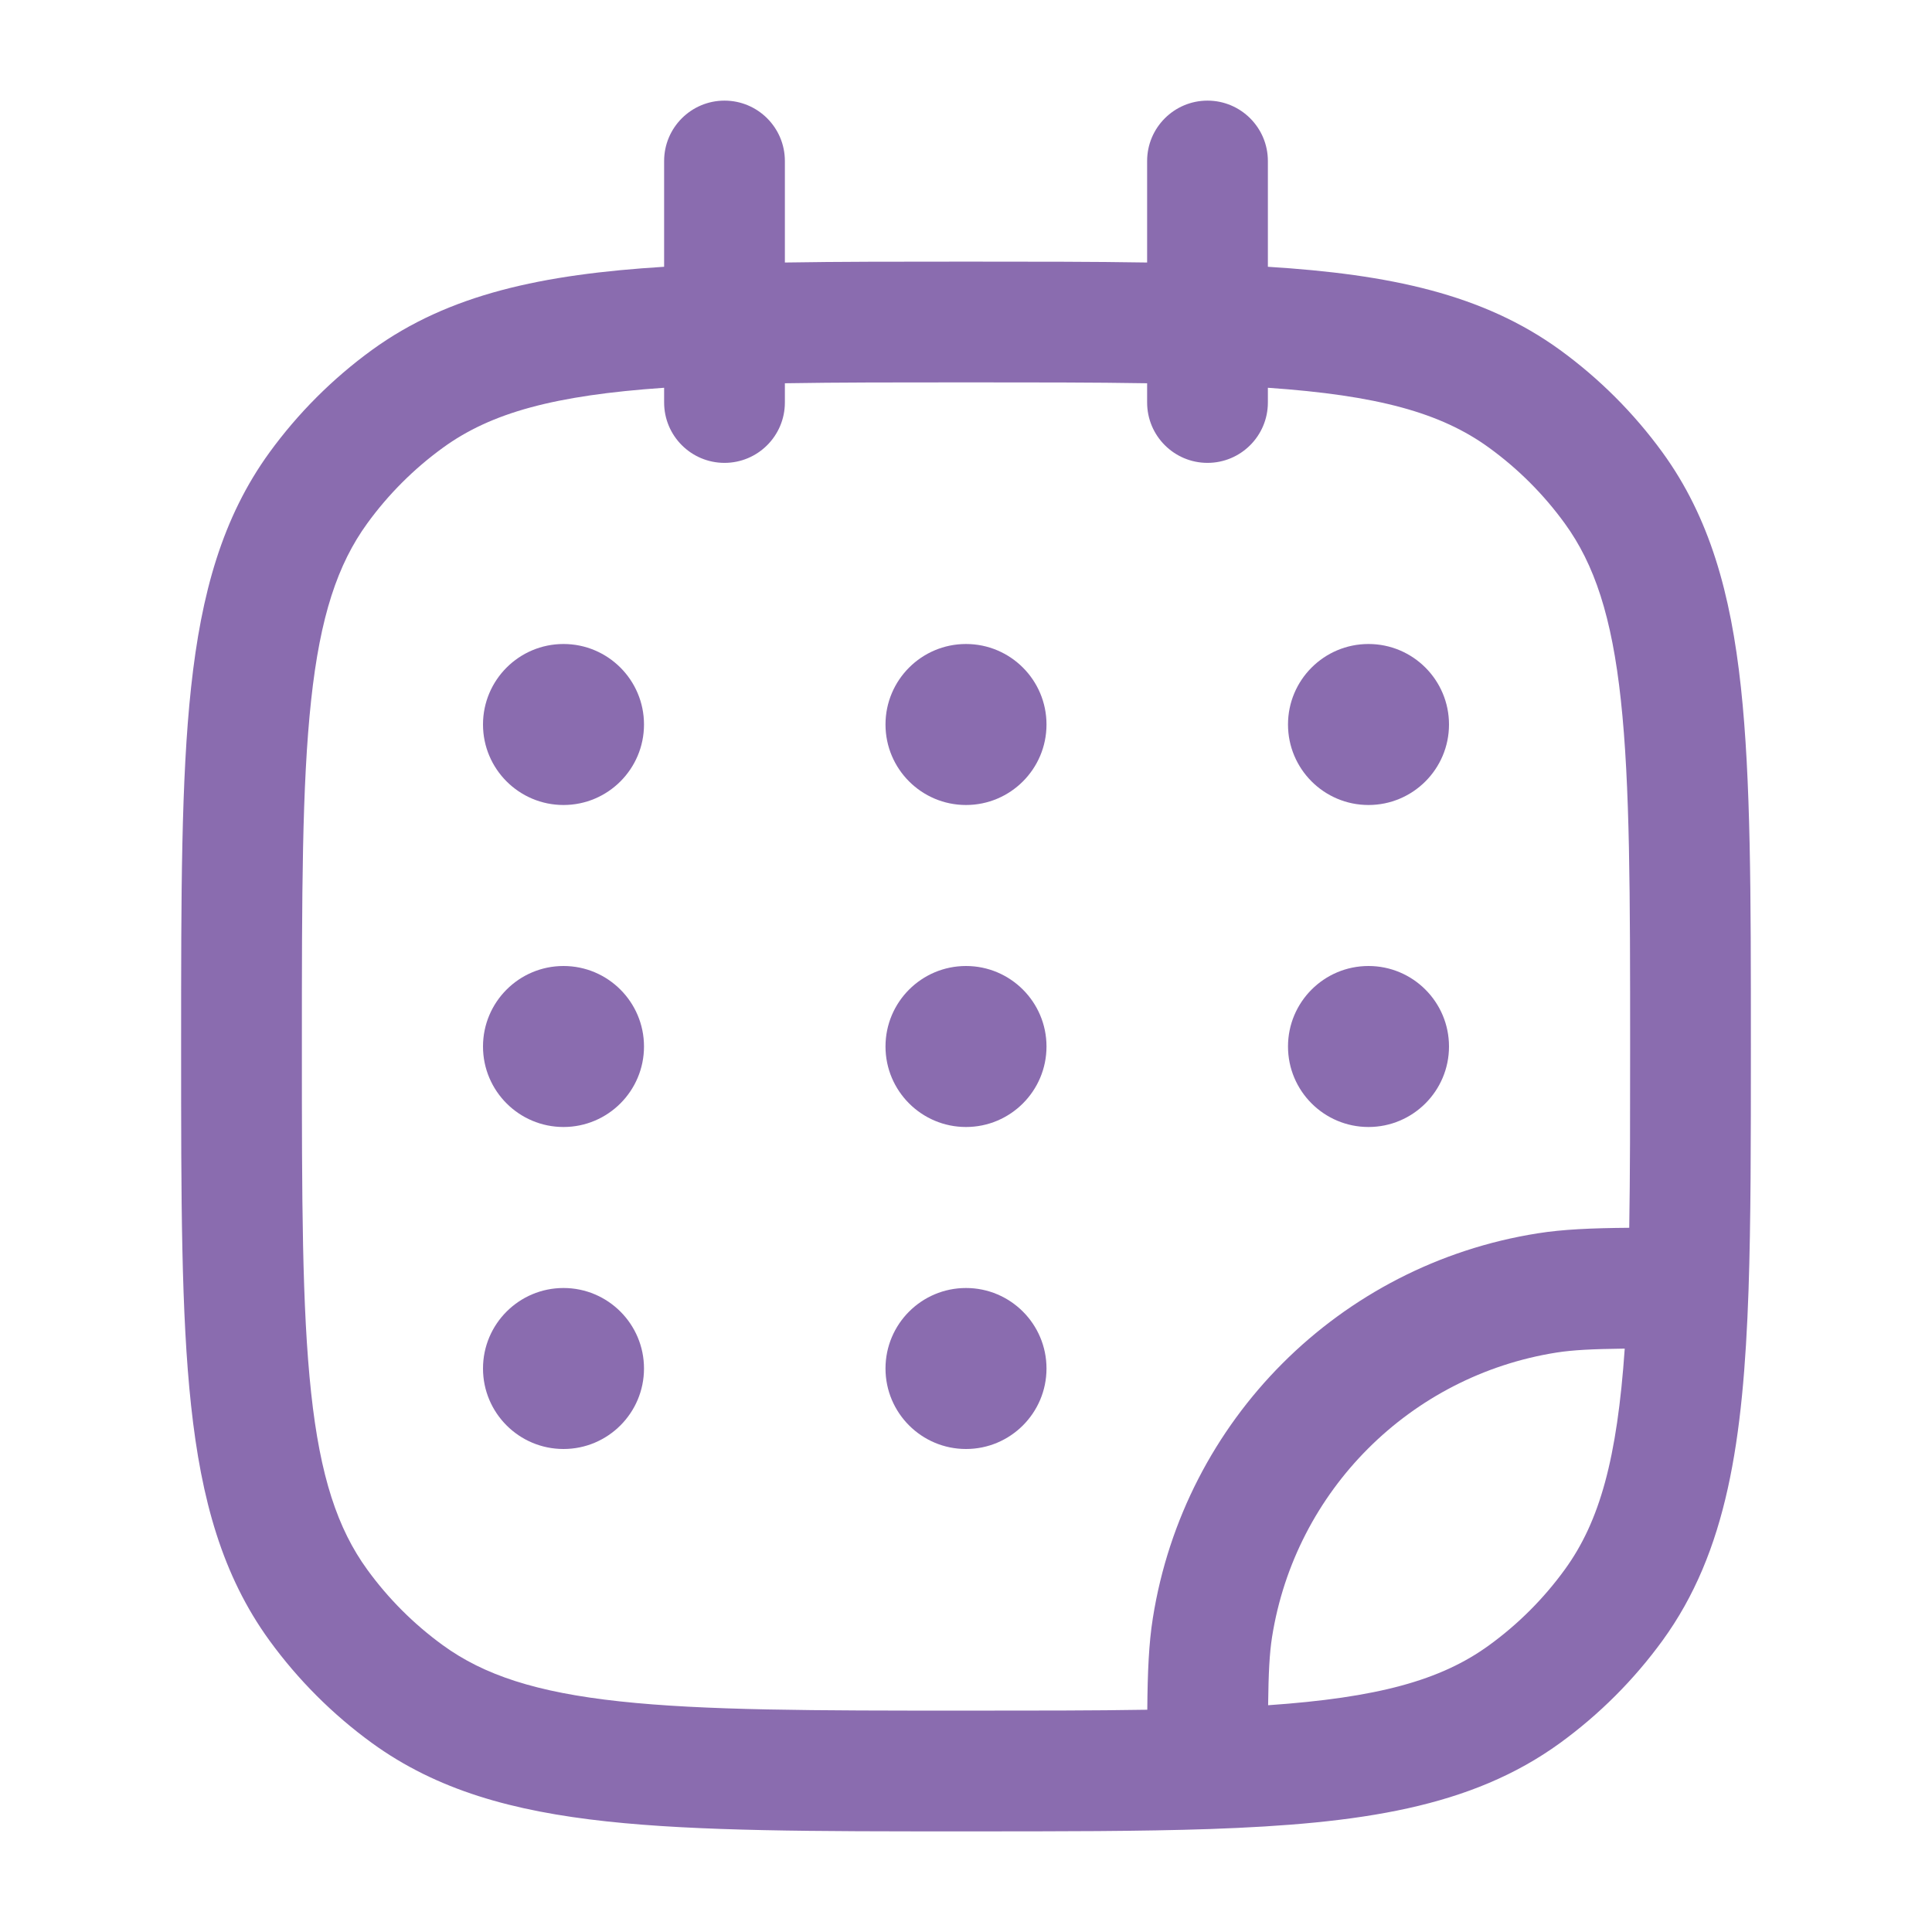
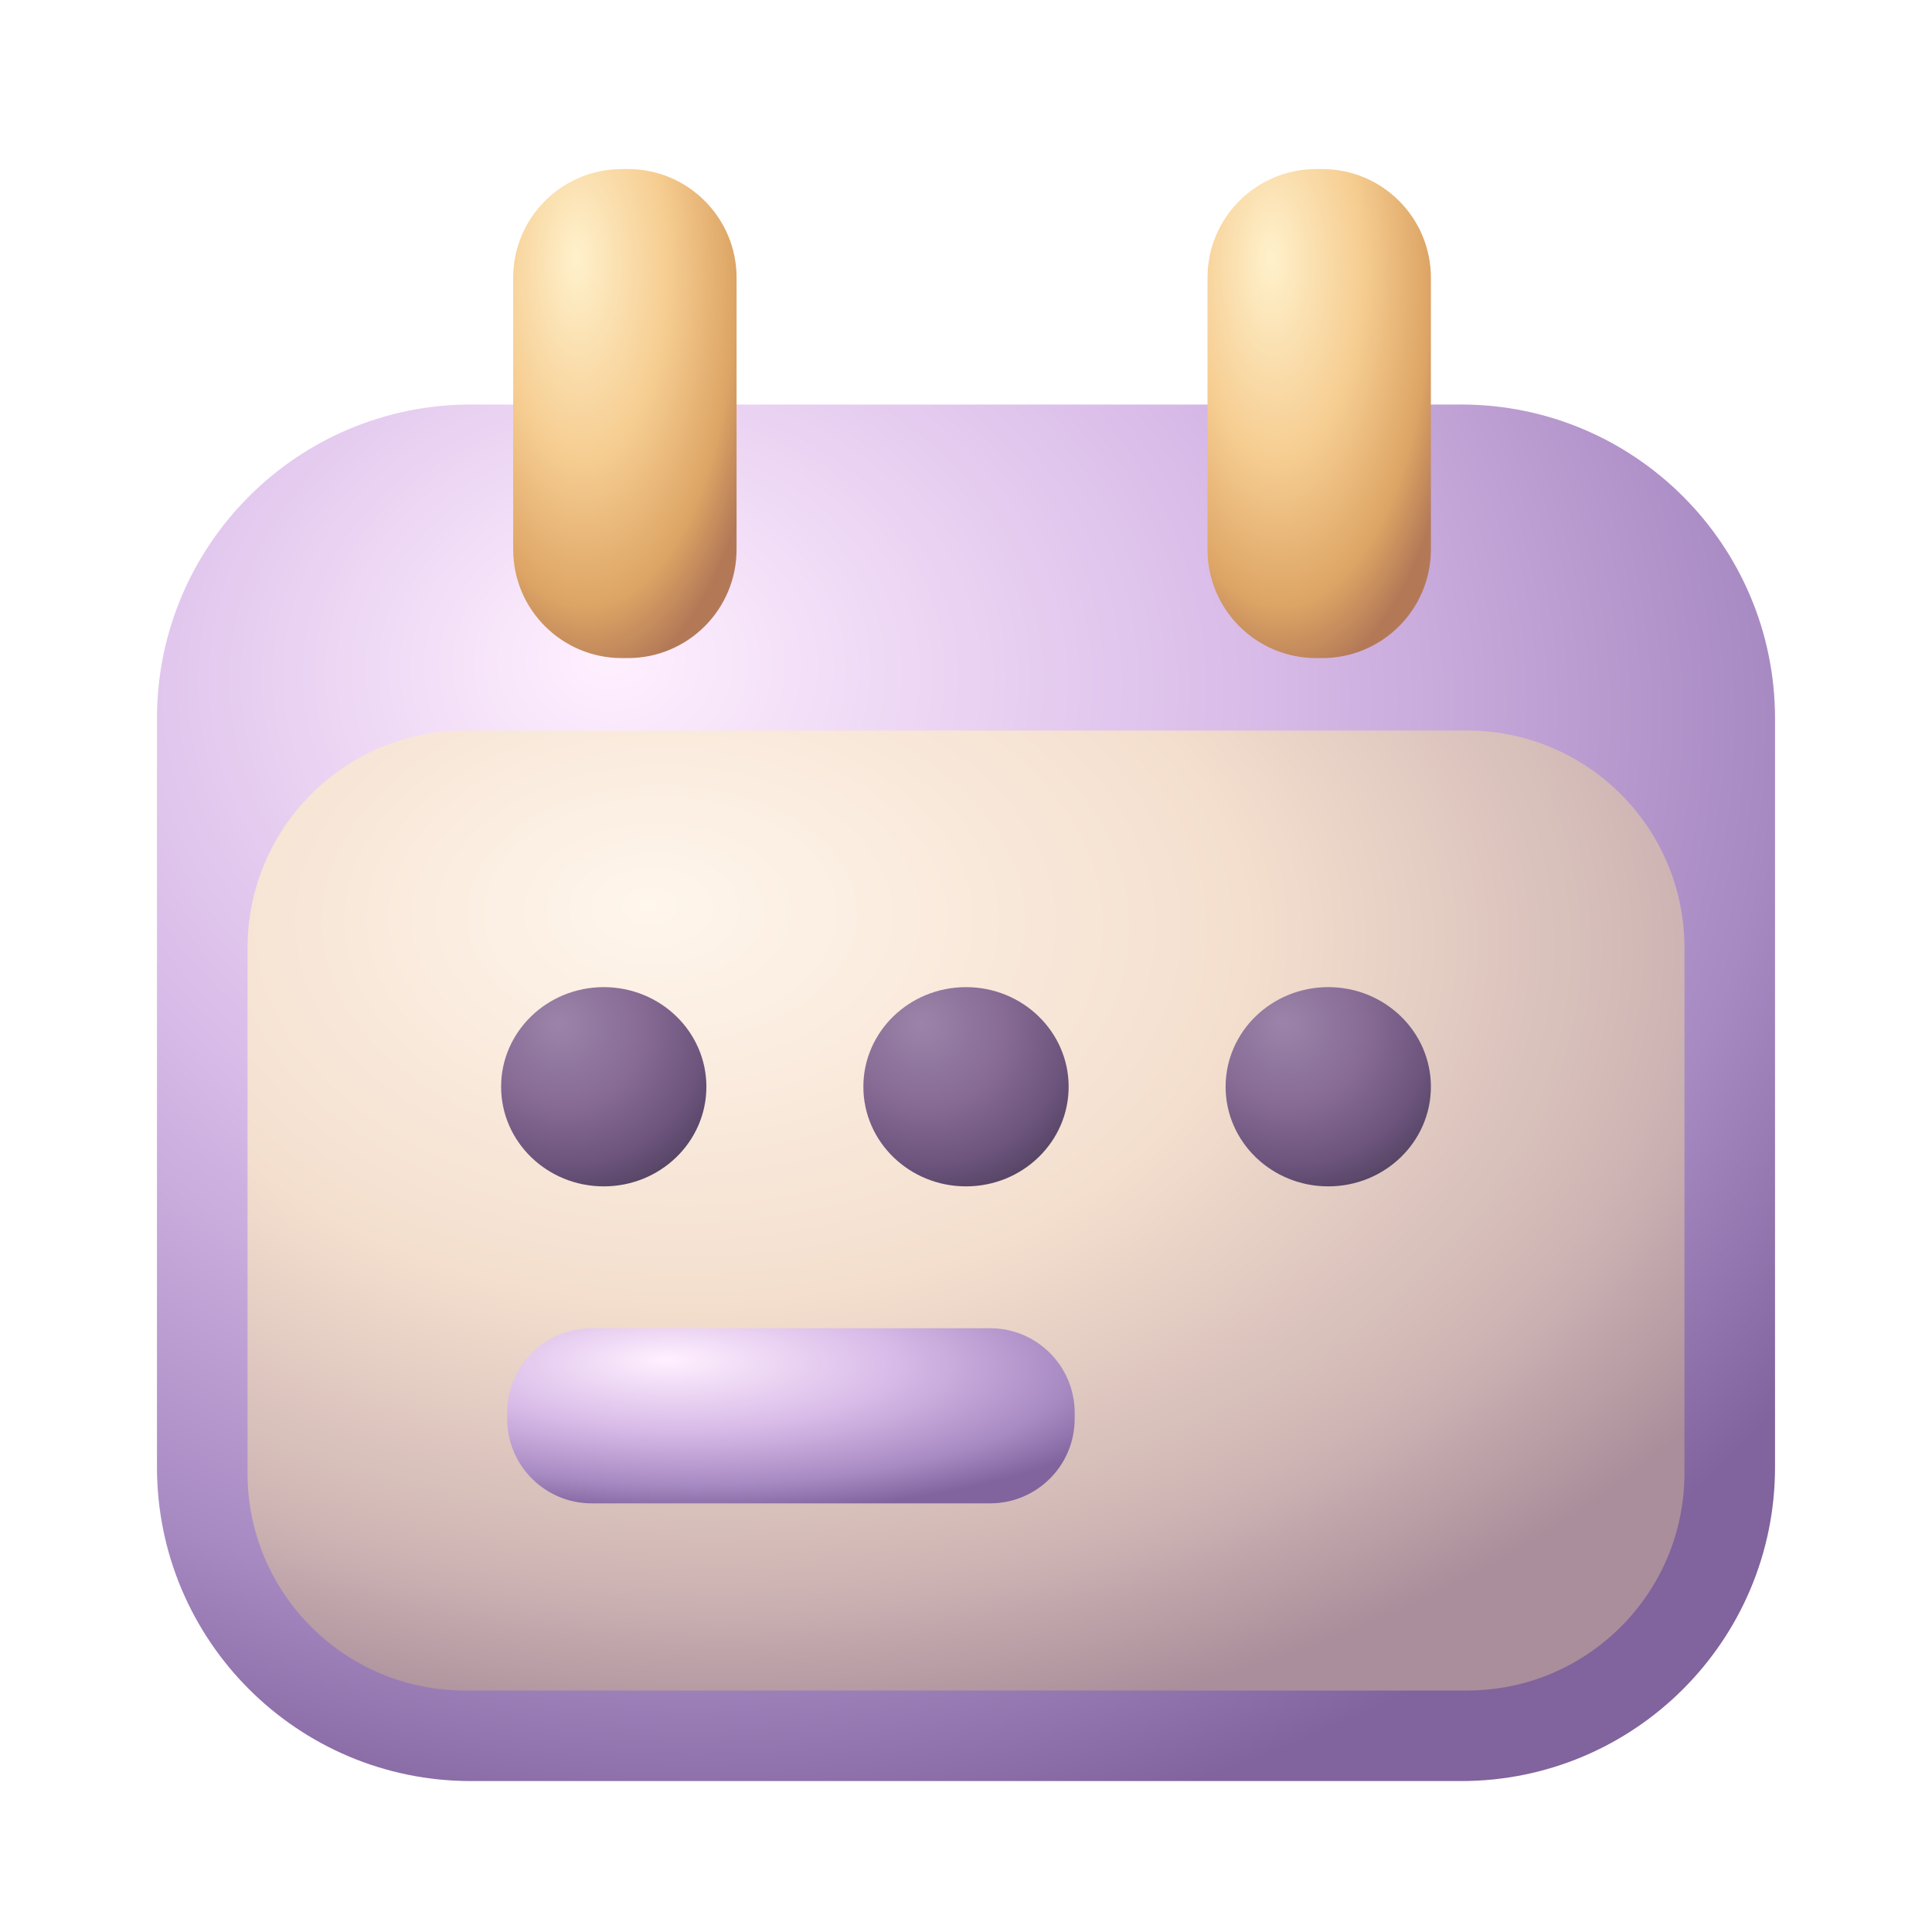
- <svg xmlns="http://www.w3.org/2000/svg" width="24" height="24" viewBox="0 0 24 24" fill="none">
-   <path fill-rule="evenodd" clip-rule="evenodd" d="M9 1.25C9.414 1.25 9.75 1.586 9.75 2V3.261C10.419 3.25 11.163 3.25 11.989 3.25H12.011C12.837 3.25 13.581 3.25 14.25 3.261V2C14.25 1.586 14.586 1.25 15 1.25C15.414 1.25 15.75 1.586 15.75 2V3.314C17.262 3.408 18.423 3.653 19.38 4.348C19.868 4.703 20.297 5.132 20.652 5.62C21.238 6.427 21.5 7.371 21.626 8.536C21.75 9.679 21.75 11.118 21.75 12.955V13.011C21.75 14.171 21.75 15.169 21.721 16.026C21.656 17.899 21.454 19.276 20.652 20.38C20.297 20.868 19.868 21.297 19.38 21.652C18.276 22.454 16.899 22.656 15.026 22.721C14.168 22.75 13.171 22.75 12.011 22.75H11.955C10.118 22.75 8.679 22.75 7.536 22.626C6.371 22.5 5.427 22.238 4.62 21.652C4.132 21.297 3.703 20.868 3.348 20.38C2.762 19.573 2.5 18.629 2.374 17.463C2.25 16.321 2.25 14.882 2.25 13.045V12.955C2.25 11.118 2.25 9.679 2.374 8.536C2.5 7.371 2.762 6.427 3.348 5.62C3.703 5.132 4.132 4.703 4.62 4.348C5.577 3.653 6.738 3.408 8.25 3.314V2C8.25 1.586 8.586 1.25 9 1.25ZM8.25 4.817C6.888 4.911 6.102 5.126 5.502 5.562C5.141 5.824 4.824 6.141 4.562 6.502C4.193 7.01 3.977 7.66 3.865 8.698C3.751 9.75 3.75 11.108 3.75 13C3.75 14.892 3.751 16.25 3.865 17.302C3.977 18.34 4.193 18.99 4.562 19.498C4.824 19.859 5.141 20.176 5.502 20.438C6.01 20.807 6.66 21.023 7.698 21.135C8.75 21.249 10.108 21.25 12 21.25C12.848 21.25 13.592 21.25 14.252 21.239C14.256 20.765 14.271 20.415 14.321 20.101C14.71 17.64 16.64 15.71 19.101 15.321C19.415 15.271 19.765 15.256 20.239 15.252C20.25 14.592 20.25 13.848 20.25 13C20.25 11.108 20.249 9.75 20.135 8.698C20.023 7.66 19.807 7.01 19.438 6.502C19.176 6.141 18.859 5.824 18.498 5.562C17.898 5.126 17.112 4.911 15.75 4.817V5C15.75 5.414 15.414 5.75 15 5.75C14.586 5.75 14.25 5.414 14.25 5V4.761C13.59 4.75 12.848 4.75 12 4.75C11.152 4.75 10.41 4.75 9.75 4.761V5C9.75 5.414 9.414 5.75 9 5.75C8.586 5.75 8.25 5.414 8.25 5V4.817ZM20.183 16.753C19.778 16.758 19.54 16.77 19.335 16.802C17.517 17.09 16.09 18.517 15.802 20.335C15.77 20.54 15.758 20.778 15.753 21.183C17.113 21.089 17.899 20.874 18.498 20.438C18.859 20.176 19.176 19.859 19.438 19.498C19.874 18.899 20.089 18.113 20.183 16.753Z" fill="#8A6CAF" />
-   <path d="M8 9C8 9.552 7.552 10 7 10C6.448 10 6 9.552 6 9C6 8.448 6.448 8 7 8C7.552 8 8 8.448 8 9Z" fill="#8A6CAF" />
-   <path d="M8 13C8 13.552 7.552 14 7 14C6.448 14 6 13.552 6 13C6 12.448 6.448 12 7 12C7.552 12 8 12.448 8 13Z" fill="#8A6CAF" />
-   <path d="M13 9C13 9.552 12.552 10 12 10C11.448 10 11 9.552 11 9C11 8.448 11.448 8 12 8C12.552 8 13 8.448 13 9Z" fill="#8A6CAF" />
-   <path d="M13 13C13 13.552 12.552 14 12 14C11.448 14 11 13.552 11 13C11 12.448 11.448 12 12 12C12.552 12 13 12.448 13 13Z" fill="#8A6CAF" />
-   <path d="M13 17C13 17.552 12.552 18 12 18C11.448 18 11 17.552 11 17C11 16.448 11.448 16 12 16C12.552 16 13 16.448 13 17Z" fill="#8A6CAF" />
-   <path d="M18 9C18 9.552 17.552 10 17 10C16.448 10 16 9.552 16 9C16 8.448 16.448 8 17 8C17.552 8 18 8.448 18 9Z" fill="#8A6CAF" />
-   <path d="M18 13C18 13.552 17.552 14 17 14C16.448 14 16 13.552 16 13C16 12.448 16.448 12 17 12C17.552 12 18 12.448 18 13Z" fill="#8A6CAF" />
-   <path d="M8 17C8 17.552 7.552 18 7 18C6.448 18 6 17.552 6 17C6 16.448 6.448 16 7 16C7.552 16 8 16.448 8 17Z" fill="#8A6CAF" />
+ <svg xmlns="http://www.w3.org/2000/svg" width="24" height="24" viewBox="0 0 32 32">
+   <defs>
+     <radialGradient id="cream" cx="34%" cy="24%" r="82%" fx="28%" fy="18%">
+       <stop offset="0" stop-color="#fff6ec" />
+       <stop offset="0.47" stop-color="#f4dfce" />
+       <stop offset="0.81" stop-color="#ceb5b4" />
+       <stop offset="1" stop-color="#aa8e9b" />
+     </radialGradient>
+     <radialGradient id="lilac" cx="34%" cy="24%" r="82%" fx="28%" fy="18%">
+       <stop offset="0" stop-color="#fff0ff" />
+       <stop offset="0.47" stop-color="#d7b9e7" />
+       <stop offset="0.81" stop-color="#a88ac3" />
+       <stop offset="1" stop-color="#81639d" />
+     </radialGradient>
+     <radialGradient id="pink" cx="34%" cy="24%" r="82%" fx="28%" fy="18%">
+       <stop offset="0" stop-color="#fff0ef" />
+       <stop offset="0.47" stop-color="#edc0d4" />
+       <stop offset="0.81" stop-color="#c389af" />
+       <stop offset="1" stop-color="#995f8c" />
+     </radialGradient>
+     <radialGradient id="gold" cx="34%" cy="24%" r="82%" fx="28%" fy="18%">
+       <stop offset="0" stop-color="#fff1cc" />
+       <stop offset="0.47" stop-color="#f6cd91" />
+       <stop offset="0.81" stop-color="#dda565" />
+       <stop offset="1" stop-color="#b37957" />
+     </radialGradient>
+     <radialGradient id="plum" cx="34%" cy="24%" r="82%" fx="28%" fy="18%">
+       <stop offset="0" stop-color="#9b84a9" />
+       <stop offset="0.47" stop-color="#876b95" />
+       <stop offset="0.81" stop-color="#6c547d" />
+       <stop offset="1" stop-color="#554464" />
+     </radialGradient>
+   </defs>
+   <rect x="2.6" y="6.7" width="26.8" height="22.8" rx="5.2" fill="url(#lilac)" />
+   <rect x="4.1" y="12.1" width="23.8" height="15.9" rx="3.6" fill="url(#cream)" />
+   <rect x="8.5" y="2.8" width="3.7" height="8.1" rx="1.8" fill="url(#gold)" />
+   <rect x="20" y="2.8" width="3.7" height="8.1" rx="1.8" fill="url(#gold)" />
+   <ellipse cx="10" cy="18" rx="1.7" ry="1.65" fill="url(#plum)" />
+   <ellipse cx="16" cy="18" rx="1.7" ry="1.65" fill="url(#plum)" />
+   <ellipse cx="22" cy="18" rx="1.7" ry="1.65" fill="url(#plum)" />
+   <rect x="8.4" y="22" width="9.4" height="2.9" rx="1.4" fill="url(#lilac)" />
</svg>
